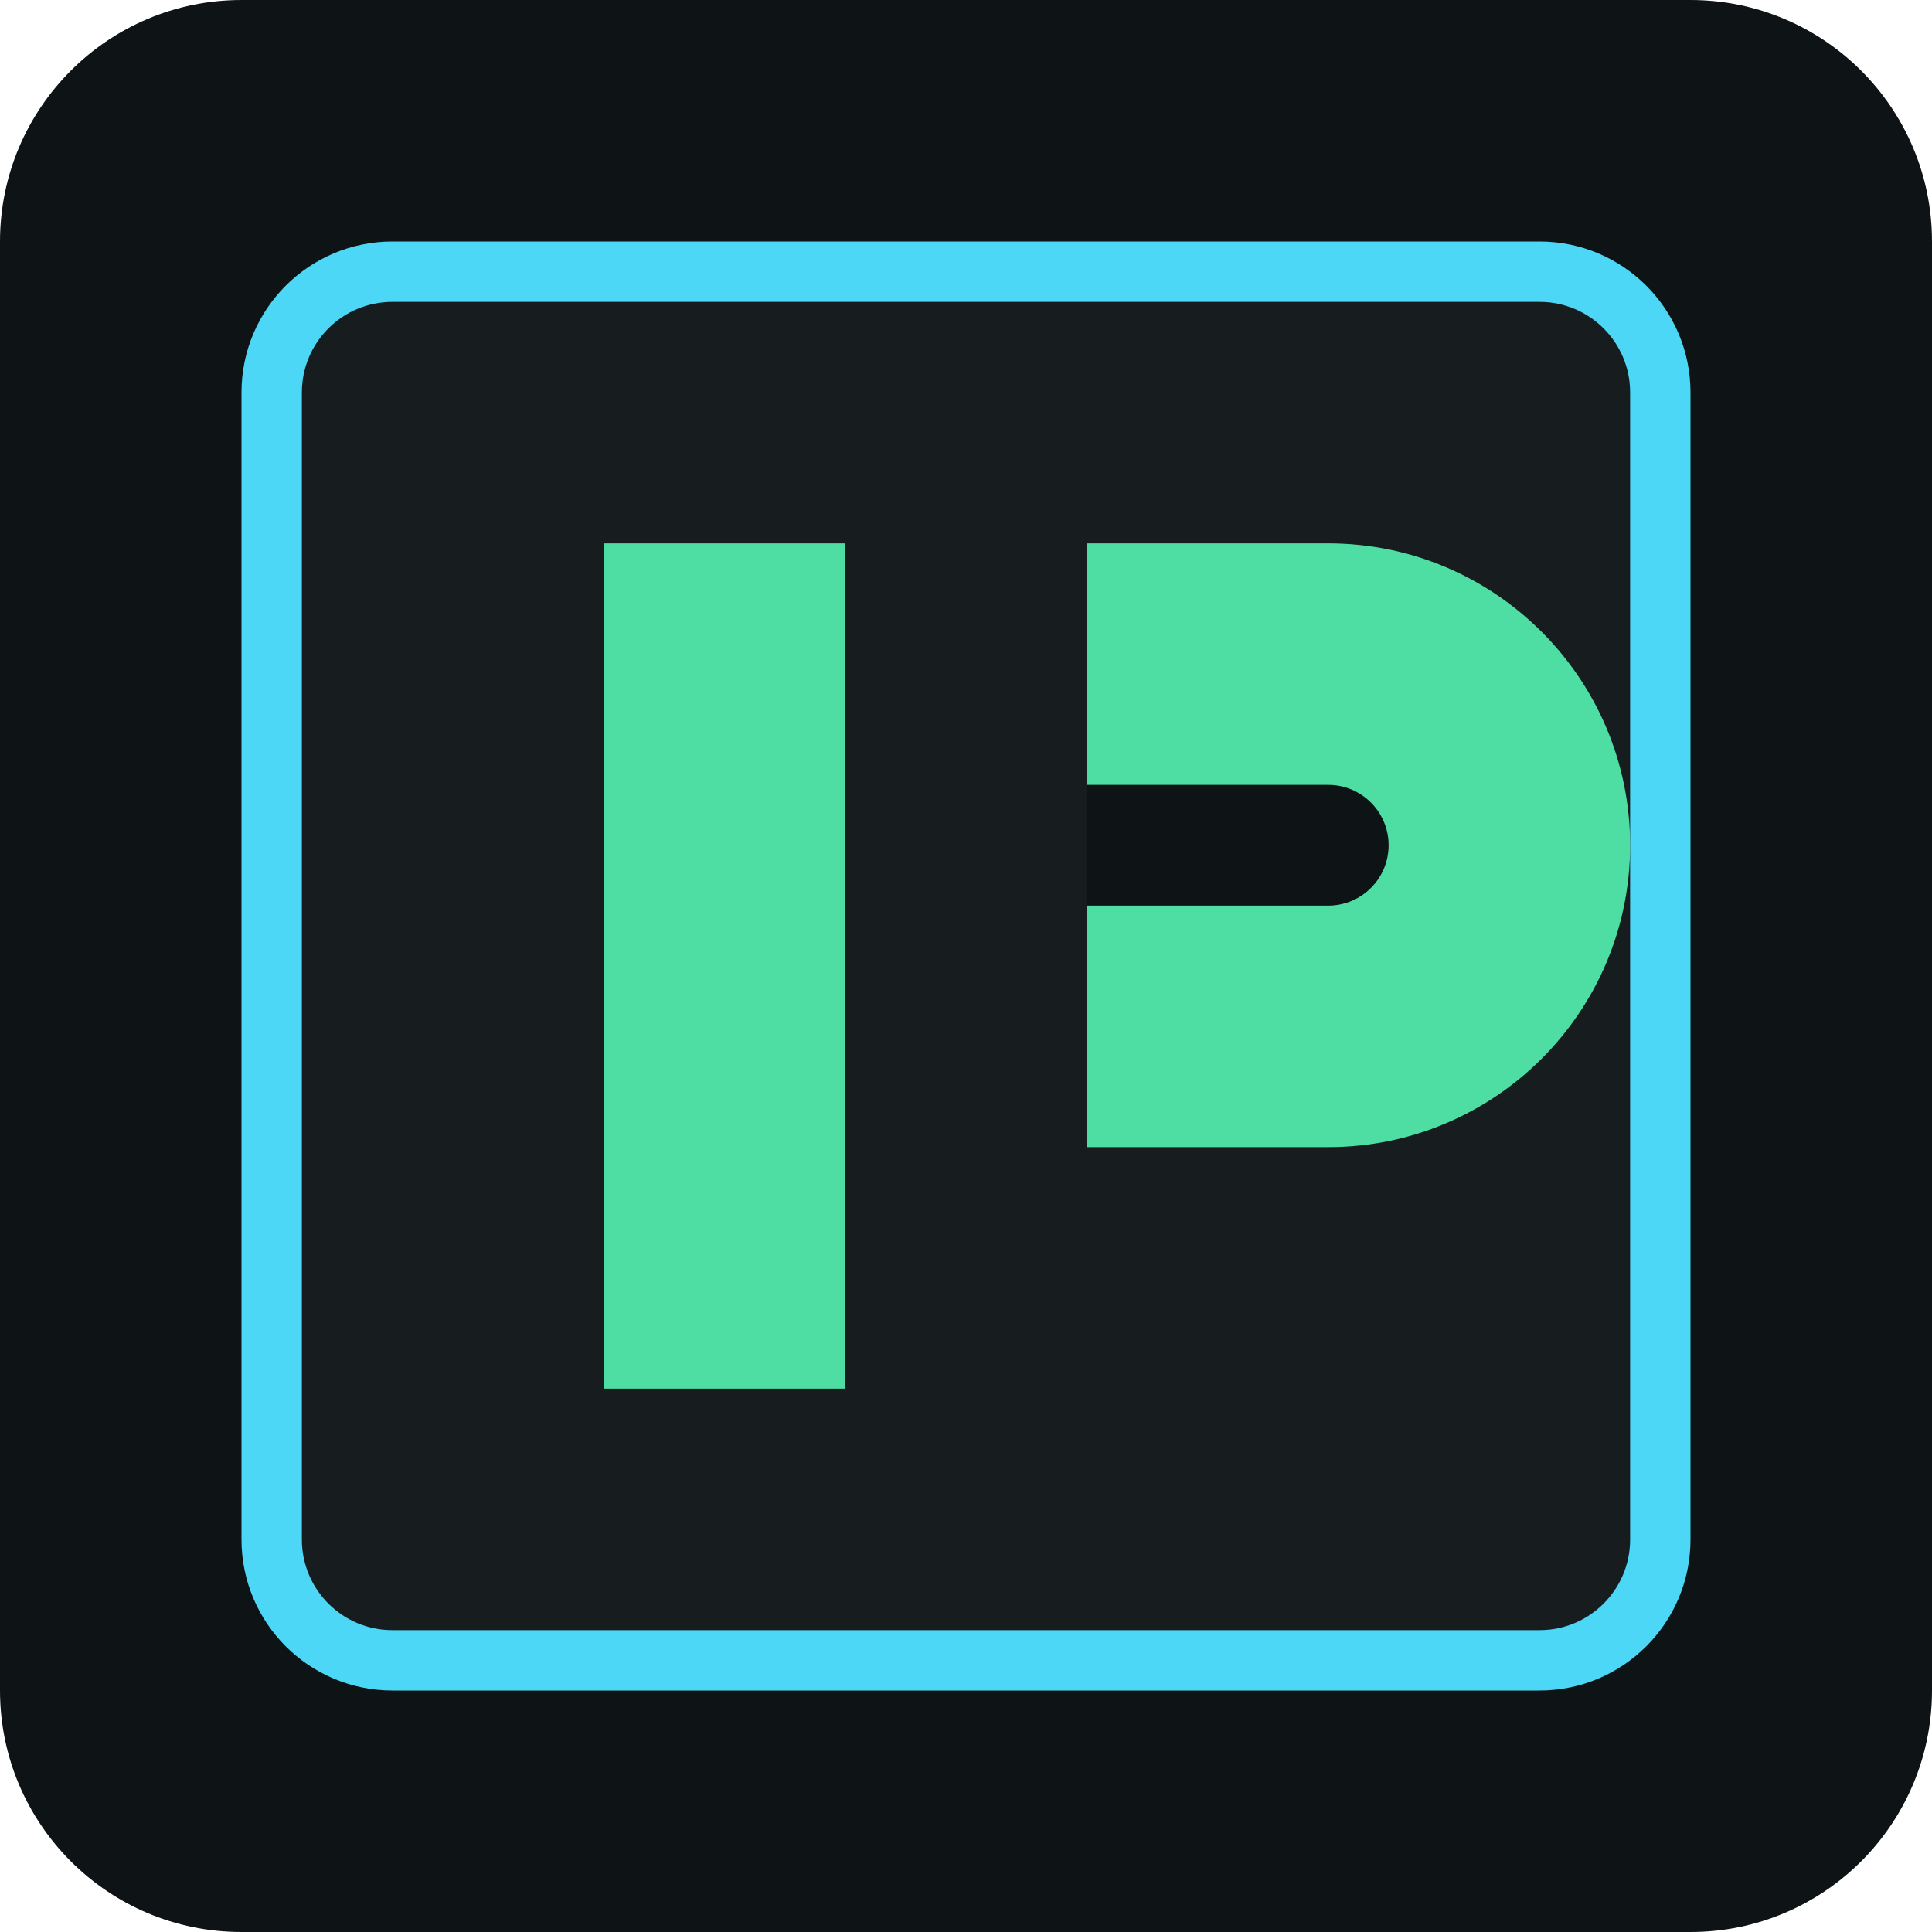
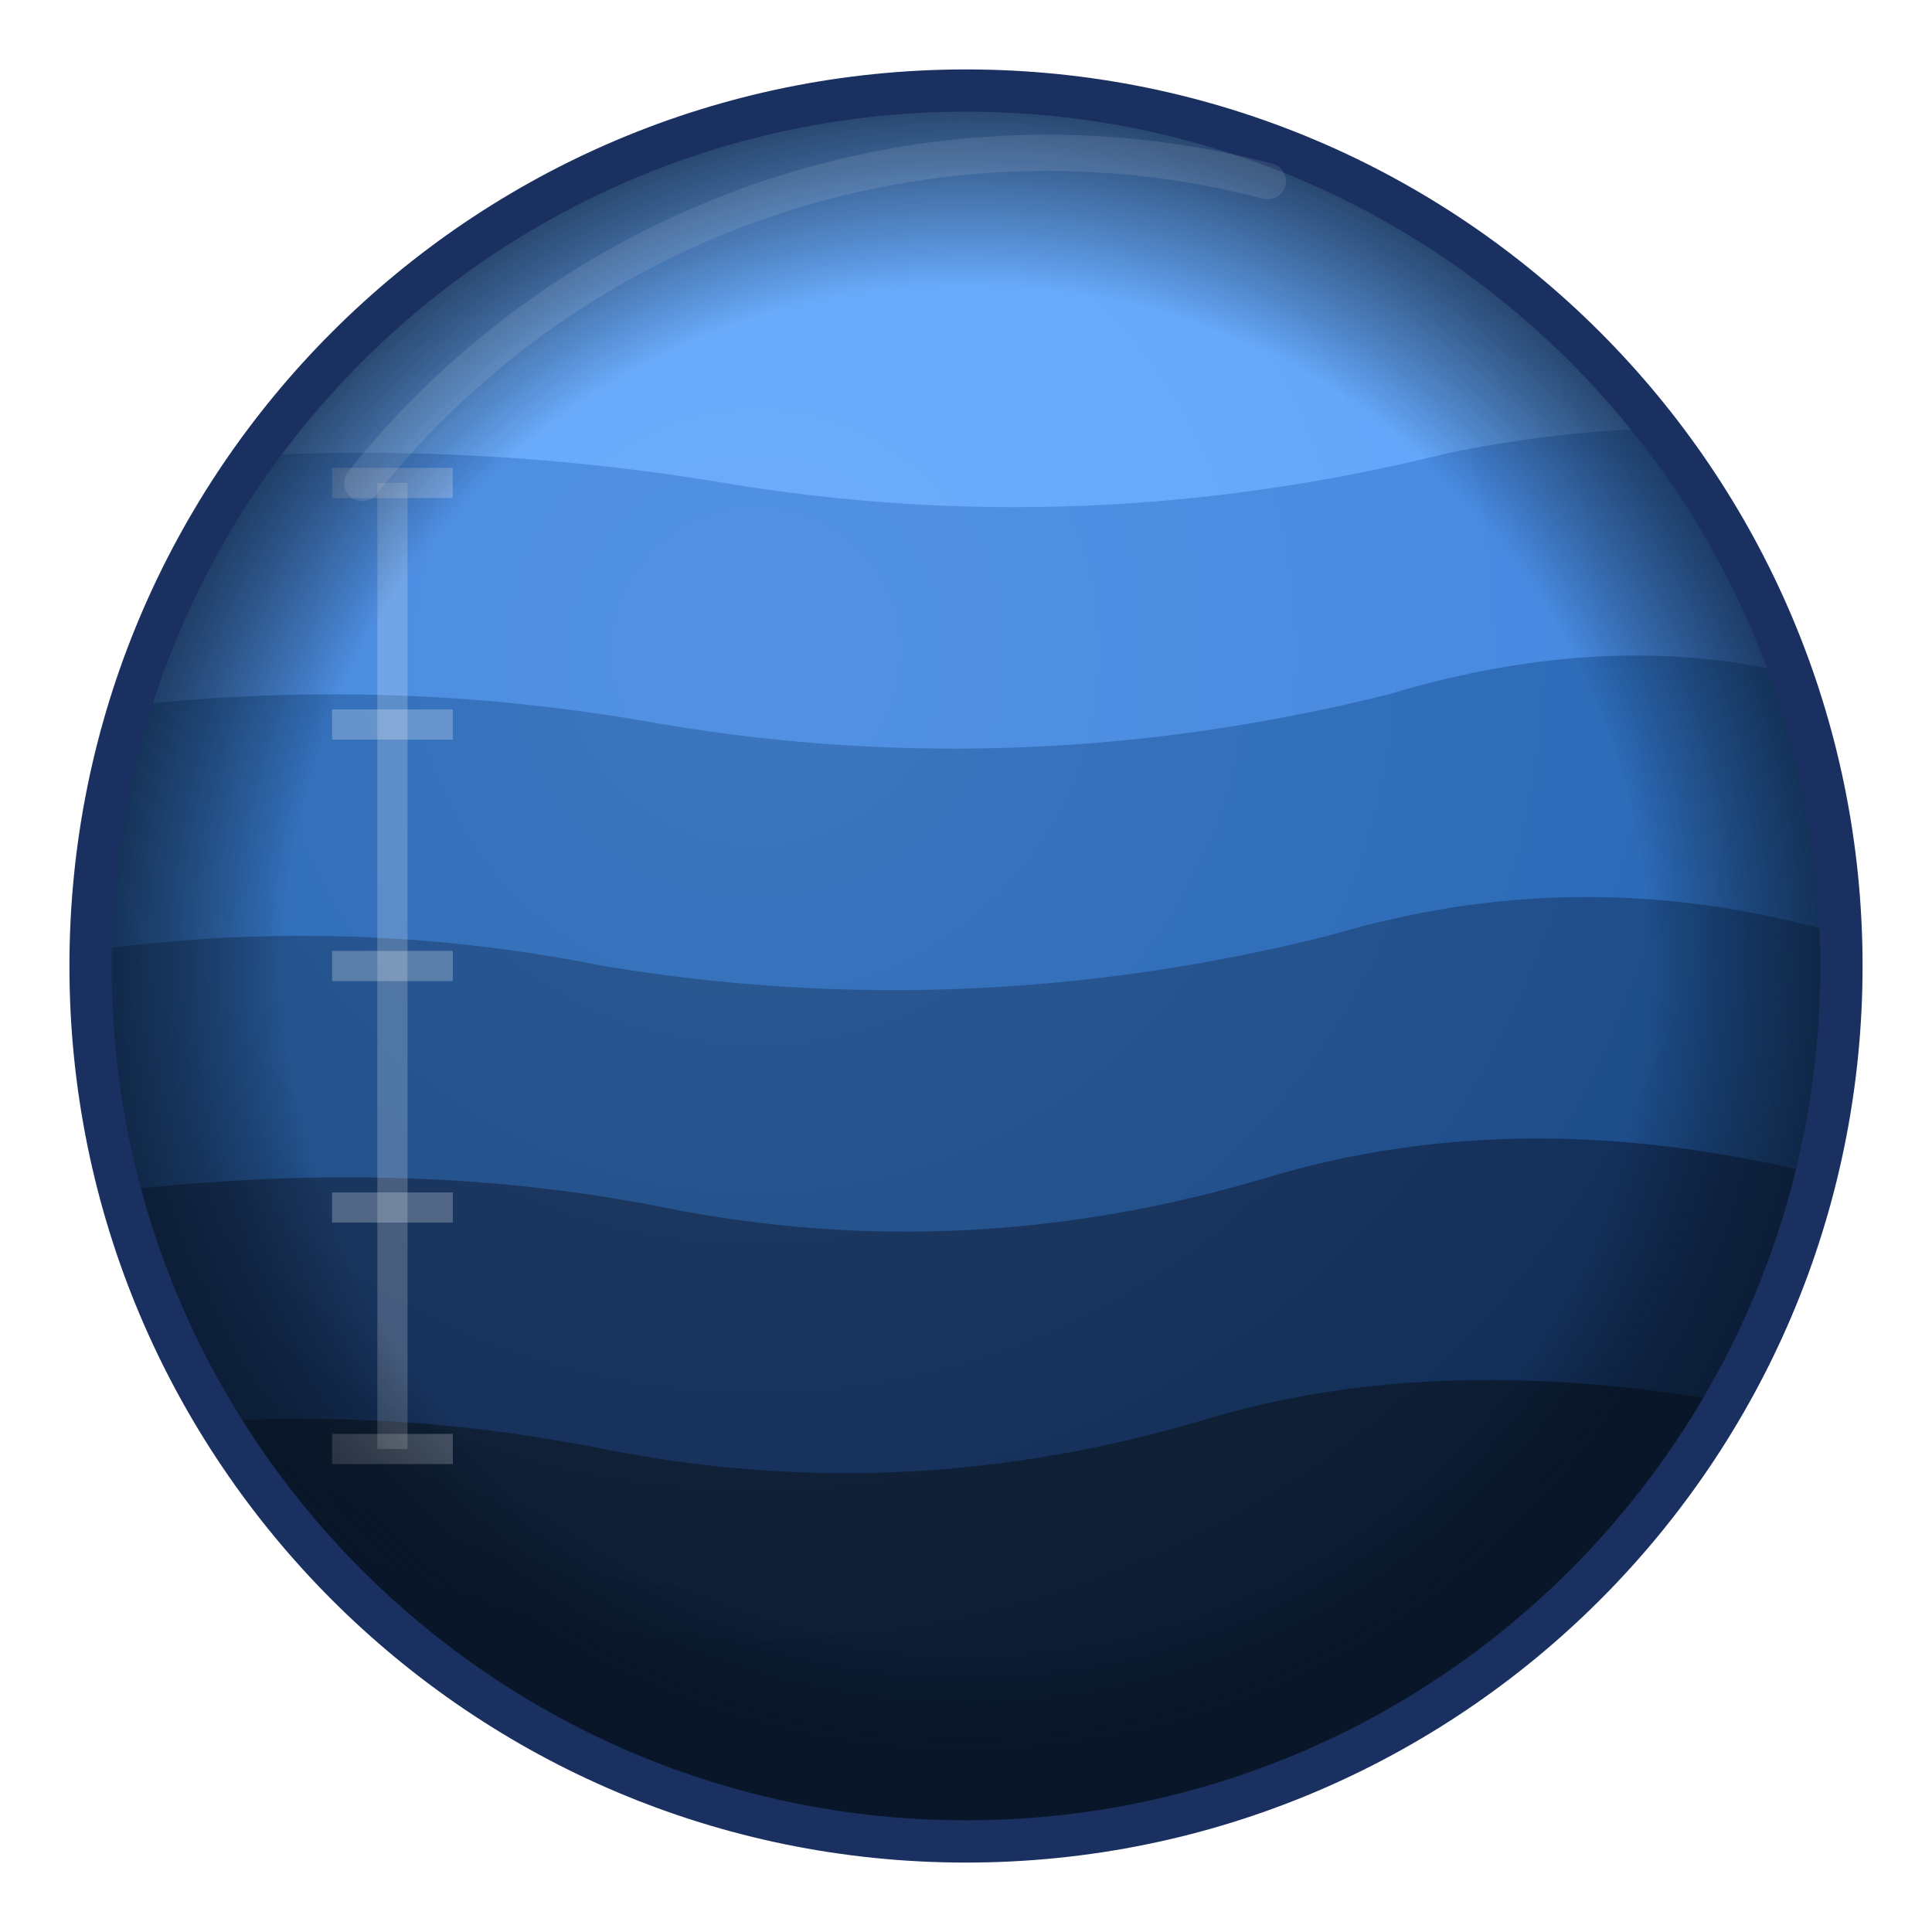
- <svg xmlns="http://www.w3.org/2000/svg" viewBox="0 0 64 64" role="img" aria-label="BenchPlan">
-   <rect width="64" height="64" rx="8" fill="#0e1416" />
-   <rect x="9" y="9" width="46" height="46" rx="4" fill="#171d1e" stroke="#4cd7f6" stroke-width="2" />
-   <path d="M20 18h8v28h-8zM36 18h8c5.52 0 10 4.48 10 10s-4.48 10-10 10h-8z" fill="#4edea3" />
-   <path d="M36 26h8a2 2 0 1 1 0 4h-8z" fill="#0e1416" />
+ <svg xmlns="http://www.w3.org/2000/svg" viewBox="0 0 64 64" role="img" aria-label="STRATA">
+   <defs>
+     <clipPath id="strataClip">
+       <circle cx="32" cy="32" r="29" />
+     </clipPath>
+     <radialGradient id="strataGloss" cx="38%" cy="32%" r="58%">
+       <stop offset="0%" stop-color="#ffffff" stop-opacity="0.08" />
+       <stop offset="100%" stop-color="#ffffff" stop-opacity="0" />
+     </radialGradient>
+     <radialGradient id="strataRim" cx="50%" cy="50%" r="50%">
+       <stop offset="78%" stop-color="transparent" />
+       <stop offset="100%" stop-color="#081426" stop-opacity="0.7" />
+     </radialGradient>
+   </defs>
+   <circle cx="32" cy="32" r="29" fill="#0c1d34" />
+   <g clip-path="url(#strataClip)">
+     <path d="M 0 48 Q 10 46 20 48 Q 30 50 40 47 Q 50 44 64 48 L 64 0 L 0 0 Z" fill="#13305a" />
+     <path d="M 0 40 Q 12 38 22 40 Q 32 42 42 39 Q 52 36 64 40 L 64 0 L 0 0 Z" fill="#1d4d8a" />
+     <path d="M 0 32 Q 10 30 20 32 Q 32 34 44 31 Q 54 28 64 32 L 64 0 L 0 0 Z" fill="#2b6ab8" />
+     <path d="M 0 24 Q 11 22 22 24 Q 34 26 46 23 Q 56 20 64 24 L 64 0 L 0 0 Z" fill="#4488e0" />
+     <path d="M 0 16 Q 12 14 24 16 Q 36 18 48 15 Q 58 13 64 16 L 64 0 L 0 0 Z" fill="#60a5fa" />
+     <line x1="13" y1="48" x2="13" y2="16" stroke="rgba(255,255,255,0.2)" stroke-width="1" />
+     <line x1="11" y1="48" x2="15" y2="48" stroke="rgba(255,255,255,0.24)" stroke-width="1" />
+     <line x1="11" y1="40" x2="15" y2="40" stroke="rgba(255,255,255,0.24)" stroke-width="1" />
+     <line x1="11" y1="32" x2="15" y2="32" stroke="rgba(255,255,255,0.24)" stroke-width="1" />
+     <line x1="11" y1="24" x2="15" y2="24" stroke="rgba(255,255,255,0.24)" stroke-width="1" />
+     <line x1="11" y1="16" x2="15" y2="16" stroke="rgba(255,255,255,0.24)" stroke-width="1" />
+   </g>
+   <circle cx="32" cy="32" r="29" fill="url(#strataGloss)" />
+   <circle cx="32" cy="32" r="29" fill="url(#strataRim)" />
+   <circle cx="32" cy="32" r="29" fill="none" stroke="#1a3060" stroke-width="1.4" />
+   <path d="M 12 16 A 29 29 0 0 1 42 6" stroke="rgba(255,255,255,0.1)" stroke-width="1.2" fill="none" stroke-linecap="round" />
</svg>
